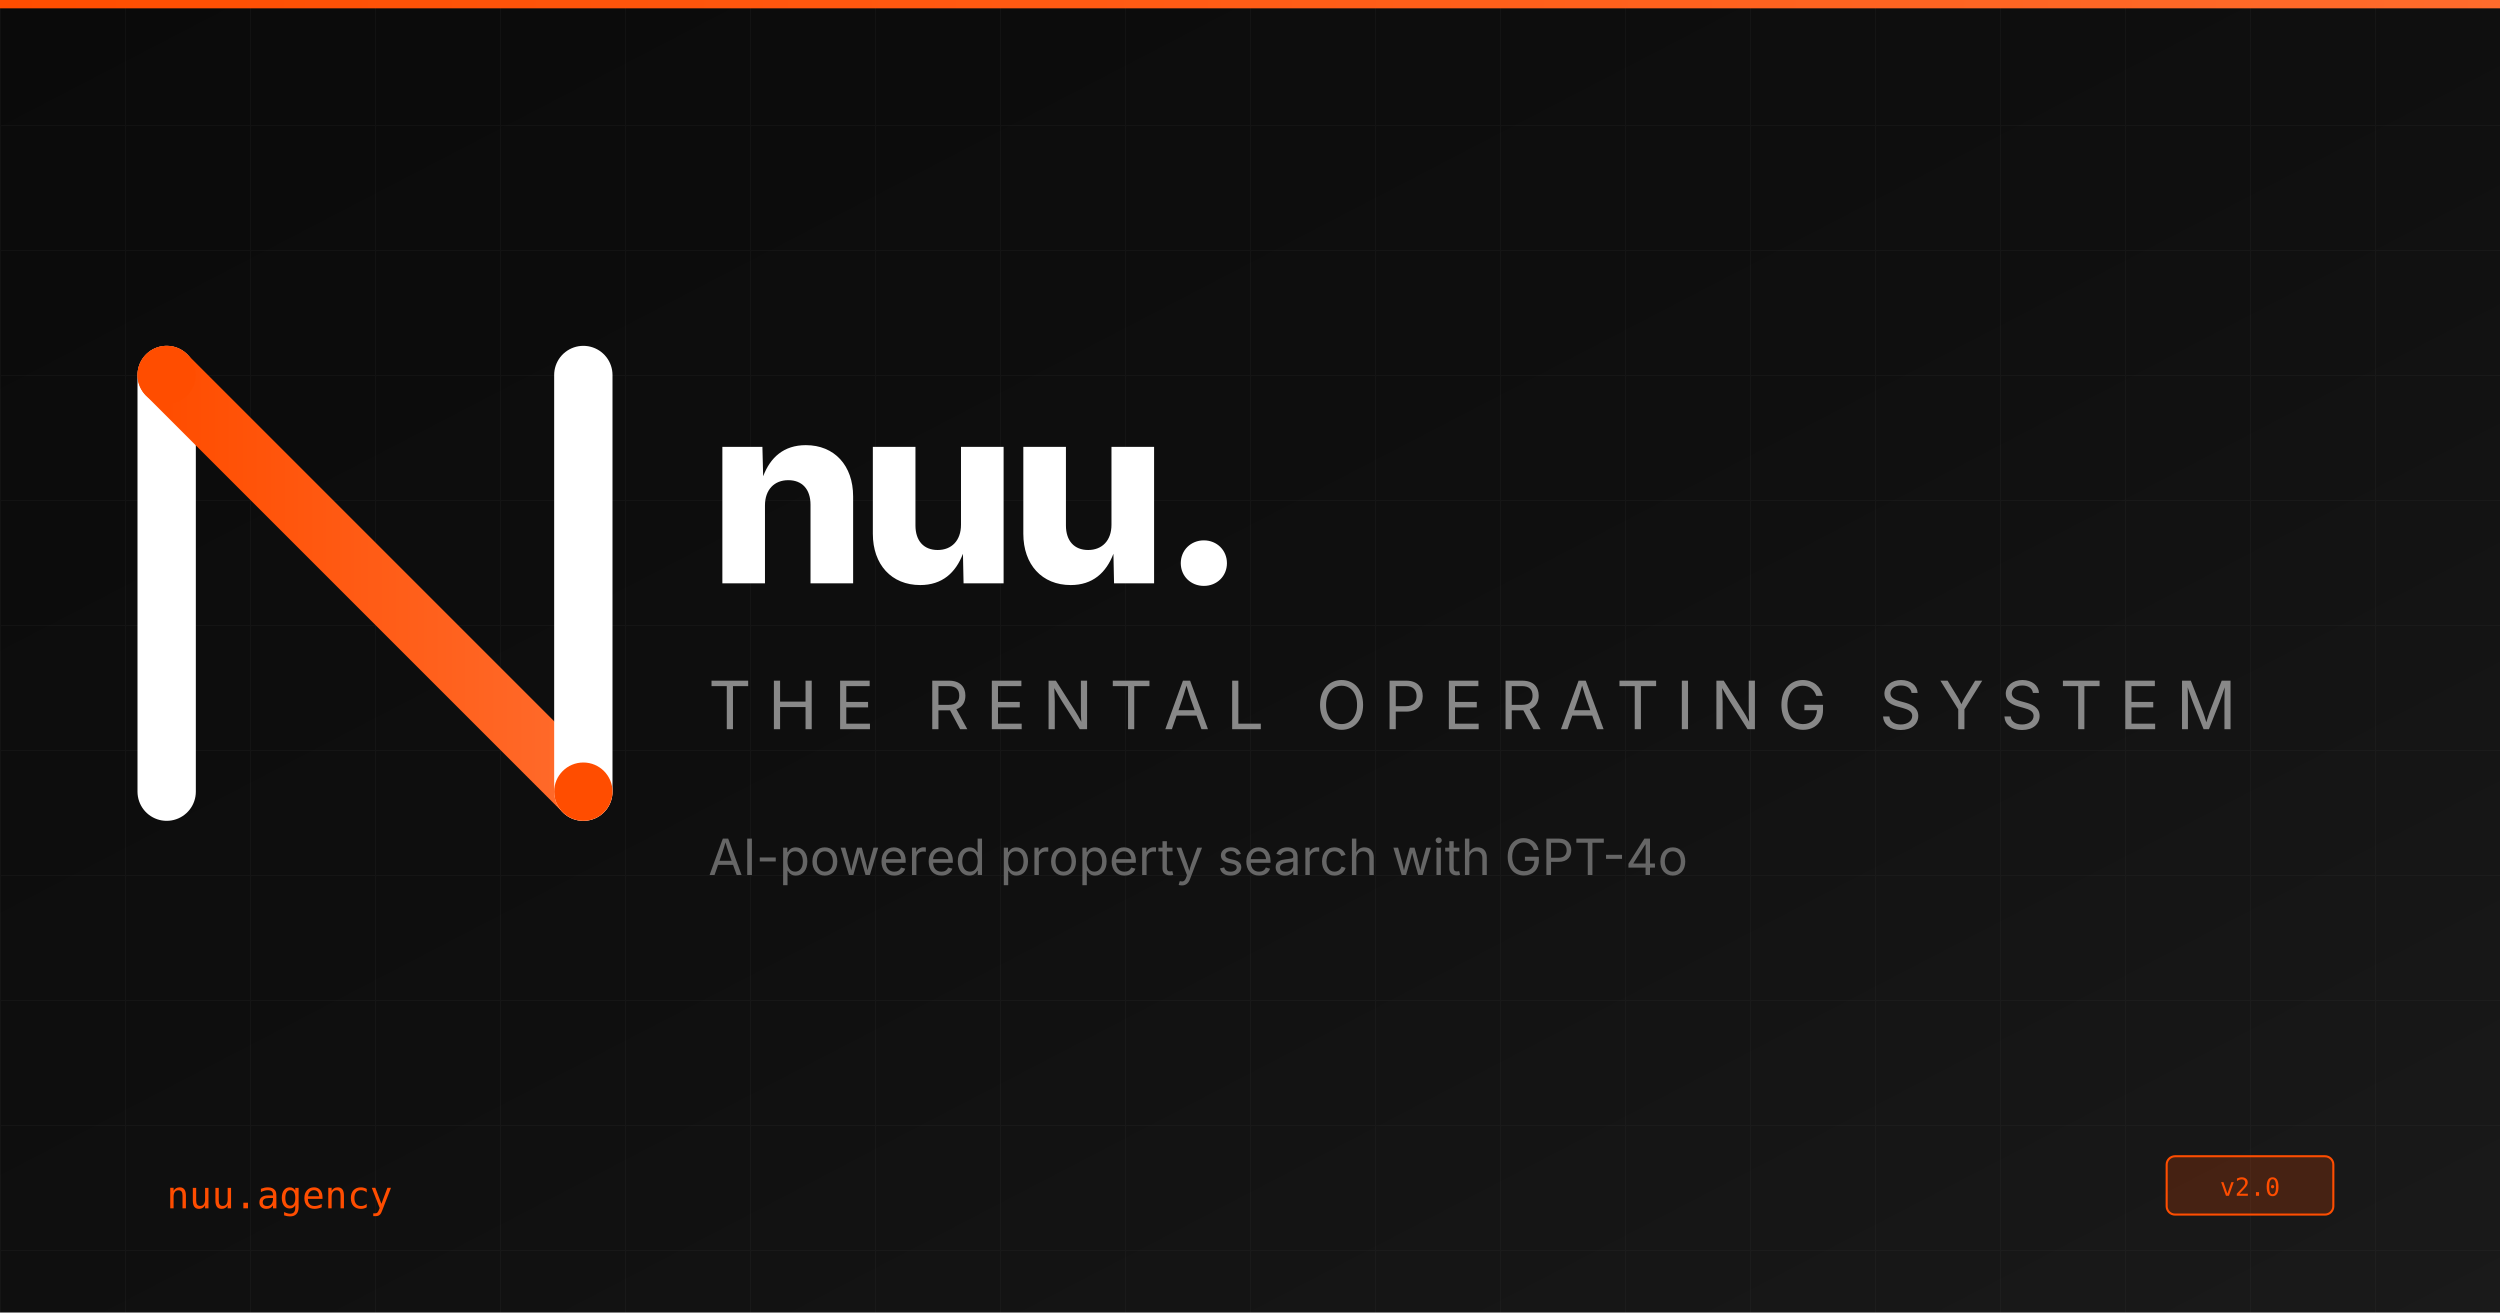
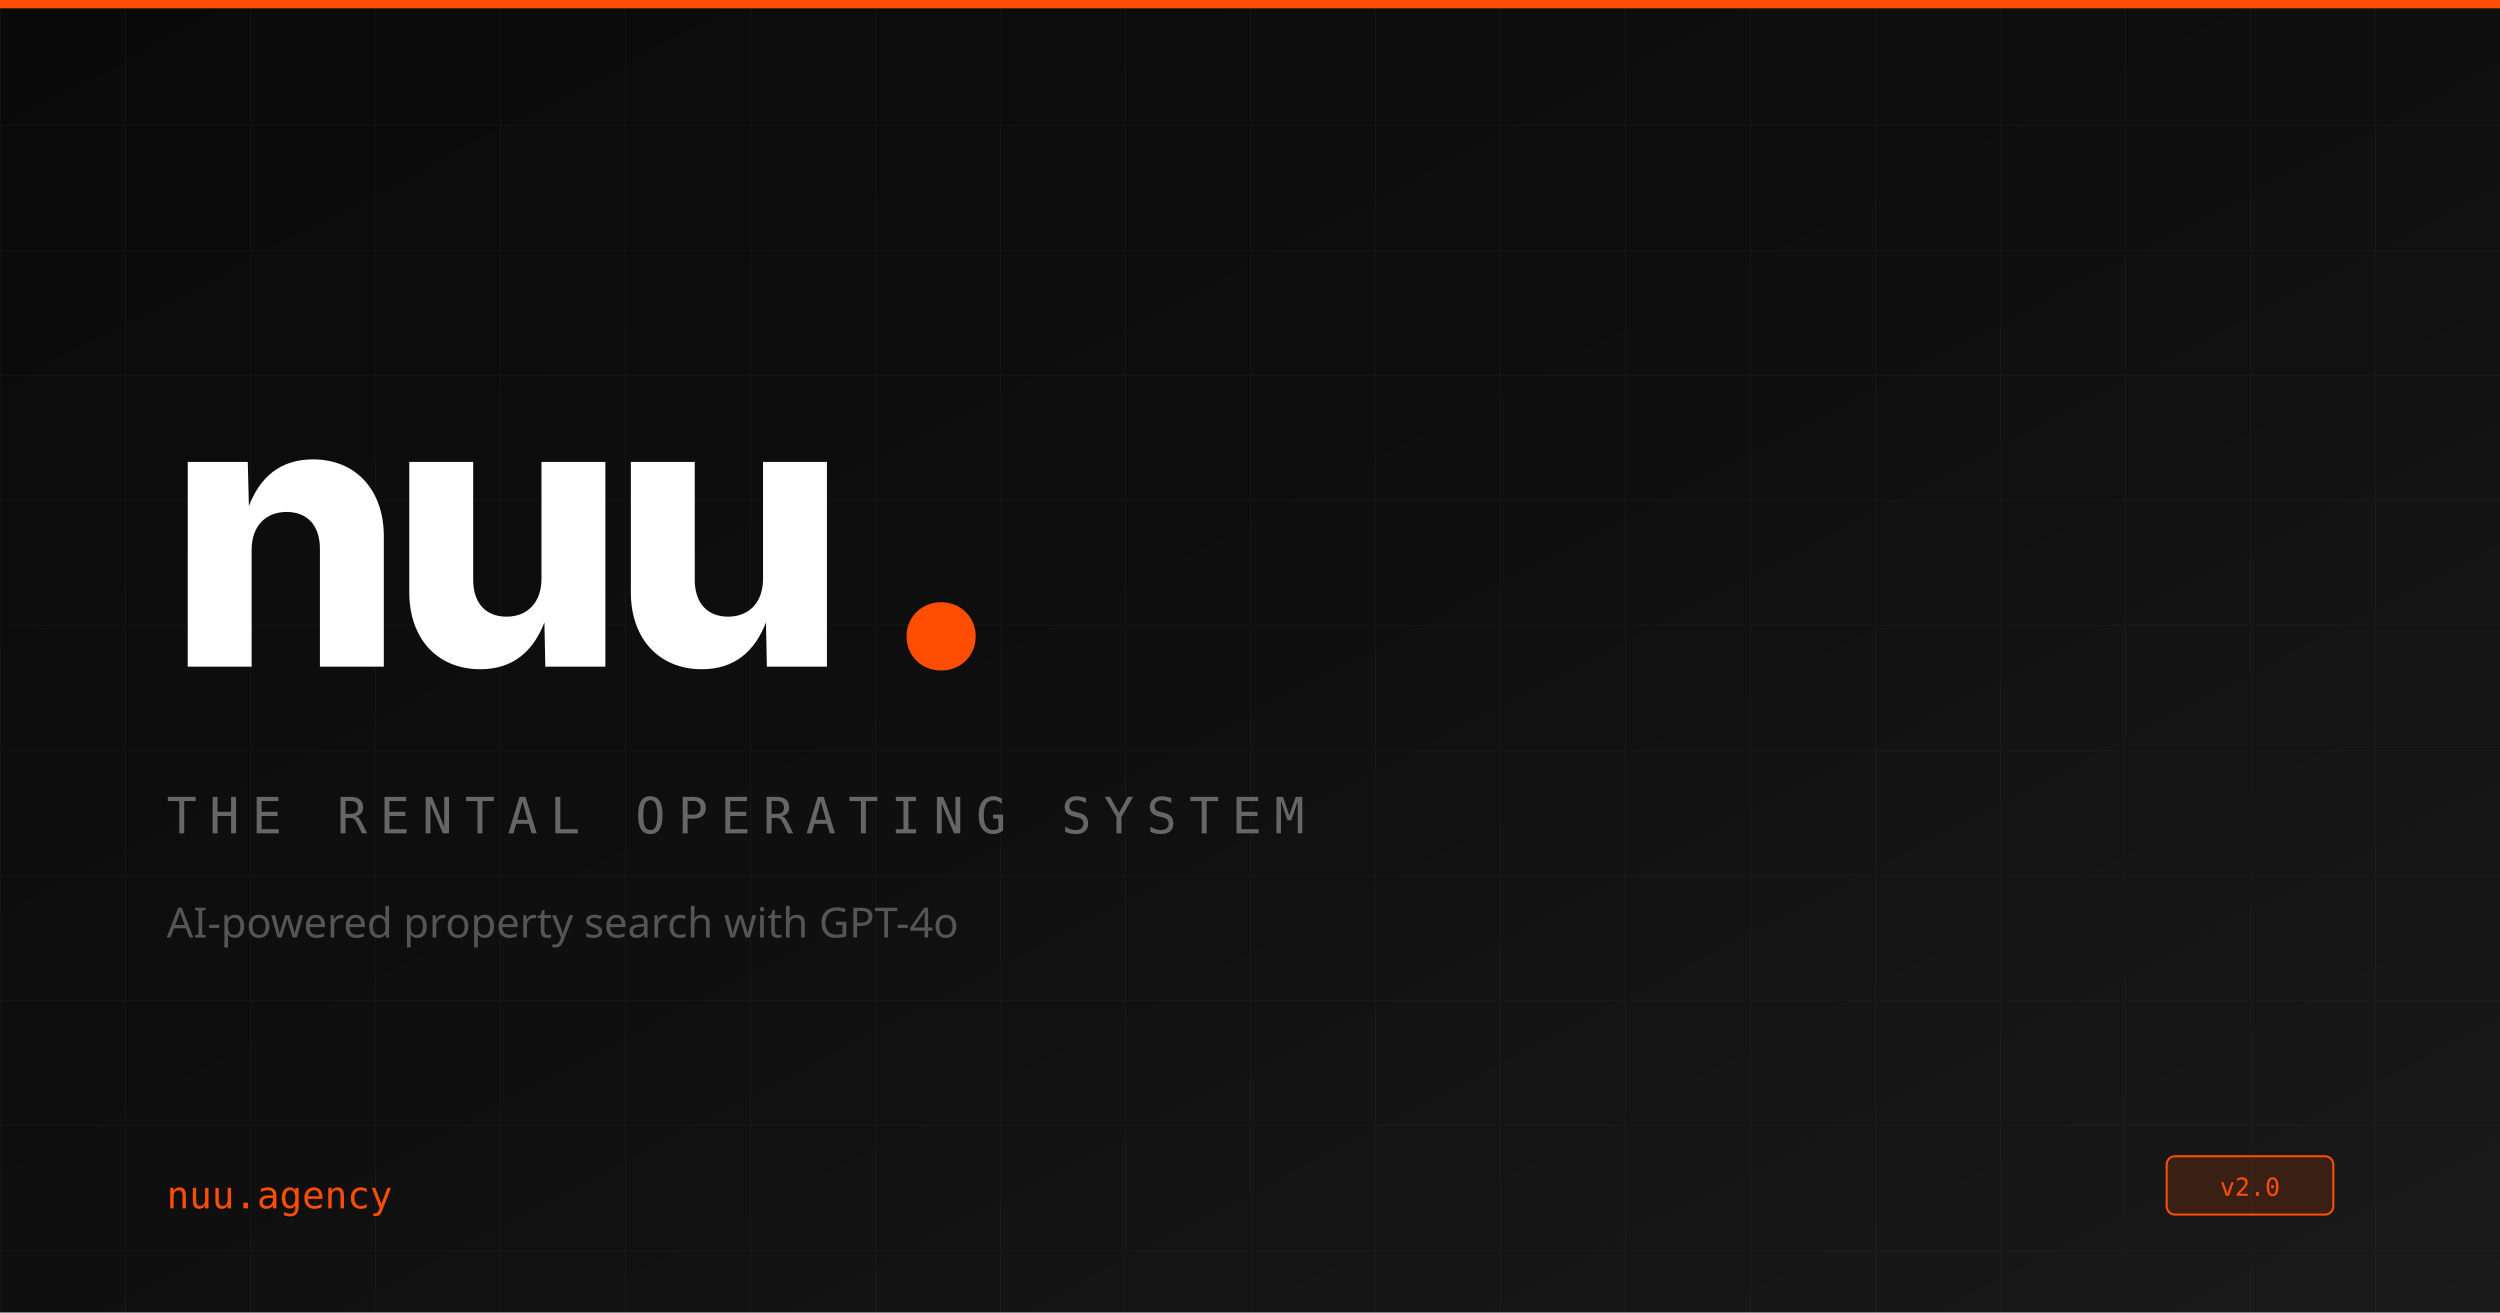
<svg xmlns="http://www.w3.org/2000/svg" viewBox="0 0 1200 630">
  <defs>
    <linearGradient id="bgGrad" x1="0%" y1="0%" x2="100%" y2="100%">
      <stop offset="0%" style="stop-color:#0a0a0a" />
      <stop offset="50%" style="stop-color:#0f0f0f" />
      <stop offset="100%" style="stop-color:#1a1a1a" />
    </linearGradient>
-     <linearGradient id="accentGrad" x1="0%" y1="0%" x2="100%" y2="0%">
-       <stop offset="0%" style="stop-color:#FF4D00" />
-       <stop offset="100%" style="stop-color:#FF6B2C" />
-     </linearGradient>
    <pattern id="grid" width="60" height="60" patternUnits="userSpaceOnUse">
      <path d="M 60 0 L 0 0 0 60" fill="none" stroke="rgba(255,255,255,0.03)" stroke-width="1" />
    </pattern>
  </defs>
  <rect width="1200" height="630" fill="url(#bgGrad)" />
  <rect width="1200" height="630" fill="url(#grid)" />
-   <rect x="0" y="0" width="1200" height="4" fill="url(#accentGrad)" />
-   <g transform="translate(80, 180)">
-     <g fill="none" stroke-linecap="round" stroke-linejoin="round">
-       <path d="M0 200 L0 0" stroke="#ffffff" stroke-width="28" />
-       <path d="M0 0 L200 200" stroke="url(#accentGrad)" stroke-width="28" />
-       <path d="M200 0 L200 200" stroke="#ffffff" stroke-width="28" />
-       <circle cx="0" cy="0" r="14" fill="#FF4D00" />
-       <circle cx="200" cy="200" r="14" fill="#FF4D00" />
-     </g>
+   <rect x="0" y="0" width="1200" height="4" fill="#FF4D00" />
+   <g font-family="system-ui, -apple-system, BlinkMacSystemFont, sans-serif">
+     <text x="80" y="320" font-size="180" font-weight="800" fill="#ffffff" letter-spacing="-8">nuu</text>
+     <text x="420" y="320" font-size="180" font-weight="800" fill="#FF4D00">.</text>
  </g>
-   <g font-family="system-ui, -apple-system, sans-serif">
-     <text x="340" y="280" font-size="120" font-weight="800" fill="#ffffff" letter-spacing="-4">nuu.</text>
-     <text x="340" y="350" font-size="32" font-weight="400" fill="#888888" letter-spacing="8" text-transform="uppercase">THE RENTAL OPERATING SYSTEM</text>
-     <text x="340" y="420" font-size="24" font-weight="400" fill="#666666">AI-powered property search with GPT-4o</text>
-   </g>
+   <text x="80" y="400" font-family="monospace" font-size="24" fill="#666666" letter-spacing="6">THE RENTAL OPERATING SYSTEM</text>
+   <text x="80" y="450" font-family="system-ui, sans-serif" font-size="20" fill="#555555">AI-powered property search with GPT-4o</text>
  <text x="80" y="580" font-family="monospace" font-size="18" fill="#FF4D00">nuu.agency</text>
-   <g transform="translate(1040, 555)">
-     <rect x="0" y="0" width="80" height="28" rx="4" fill="rgba(255,77,0,0.2)" stroke="#FF4D00" stroke-width="1" />
-     <text x="40" y="19" font-family="monospace" font-size="12" fill="#FF4D00" text-anchor="middle">v2.0</text>
-   </g>
+   <rect x="1040" y="555" width="80" height="28" rx="4" fill="rgba(255,77,0,0.15)" stroke="#FF4D00" stroke-width="1" />
+   <text x="1080" y="574" font-family="monospace" font-size="12" fill="#FF4D00" text-anchor="middle">v2.0</text>
</svg>
